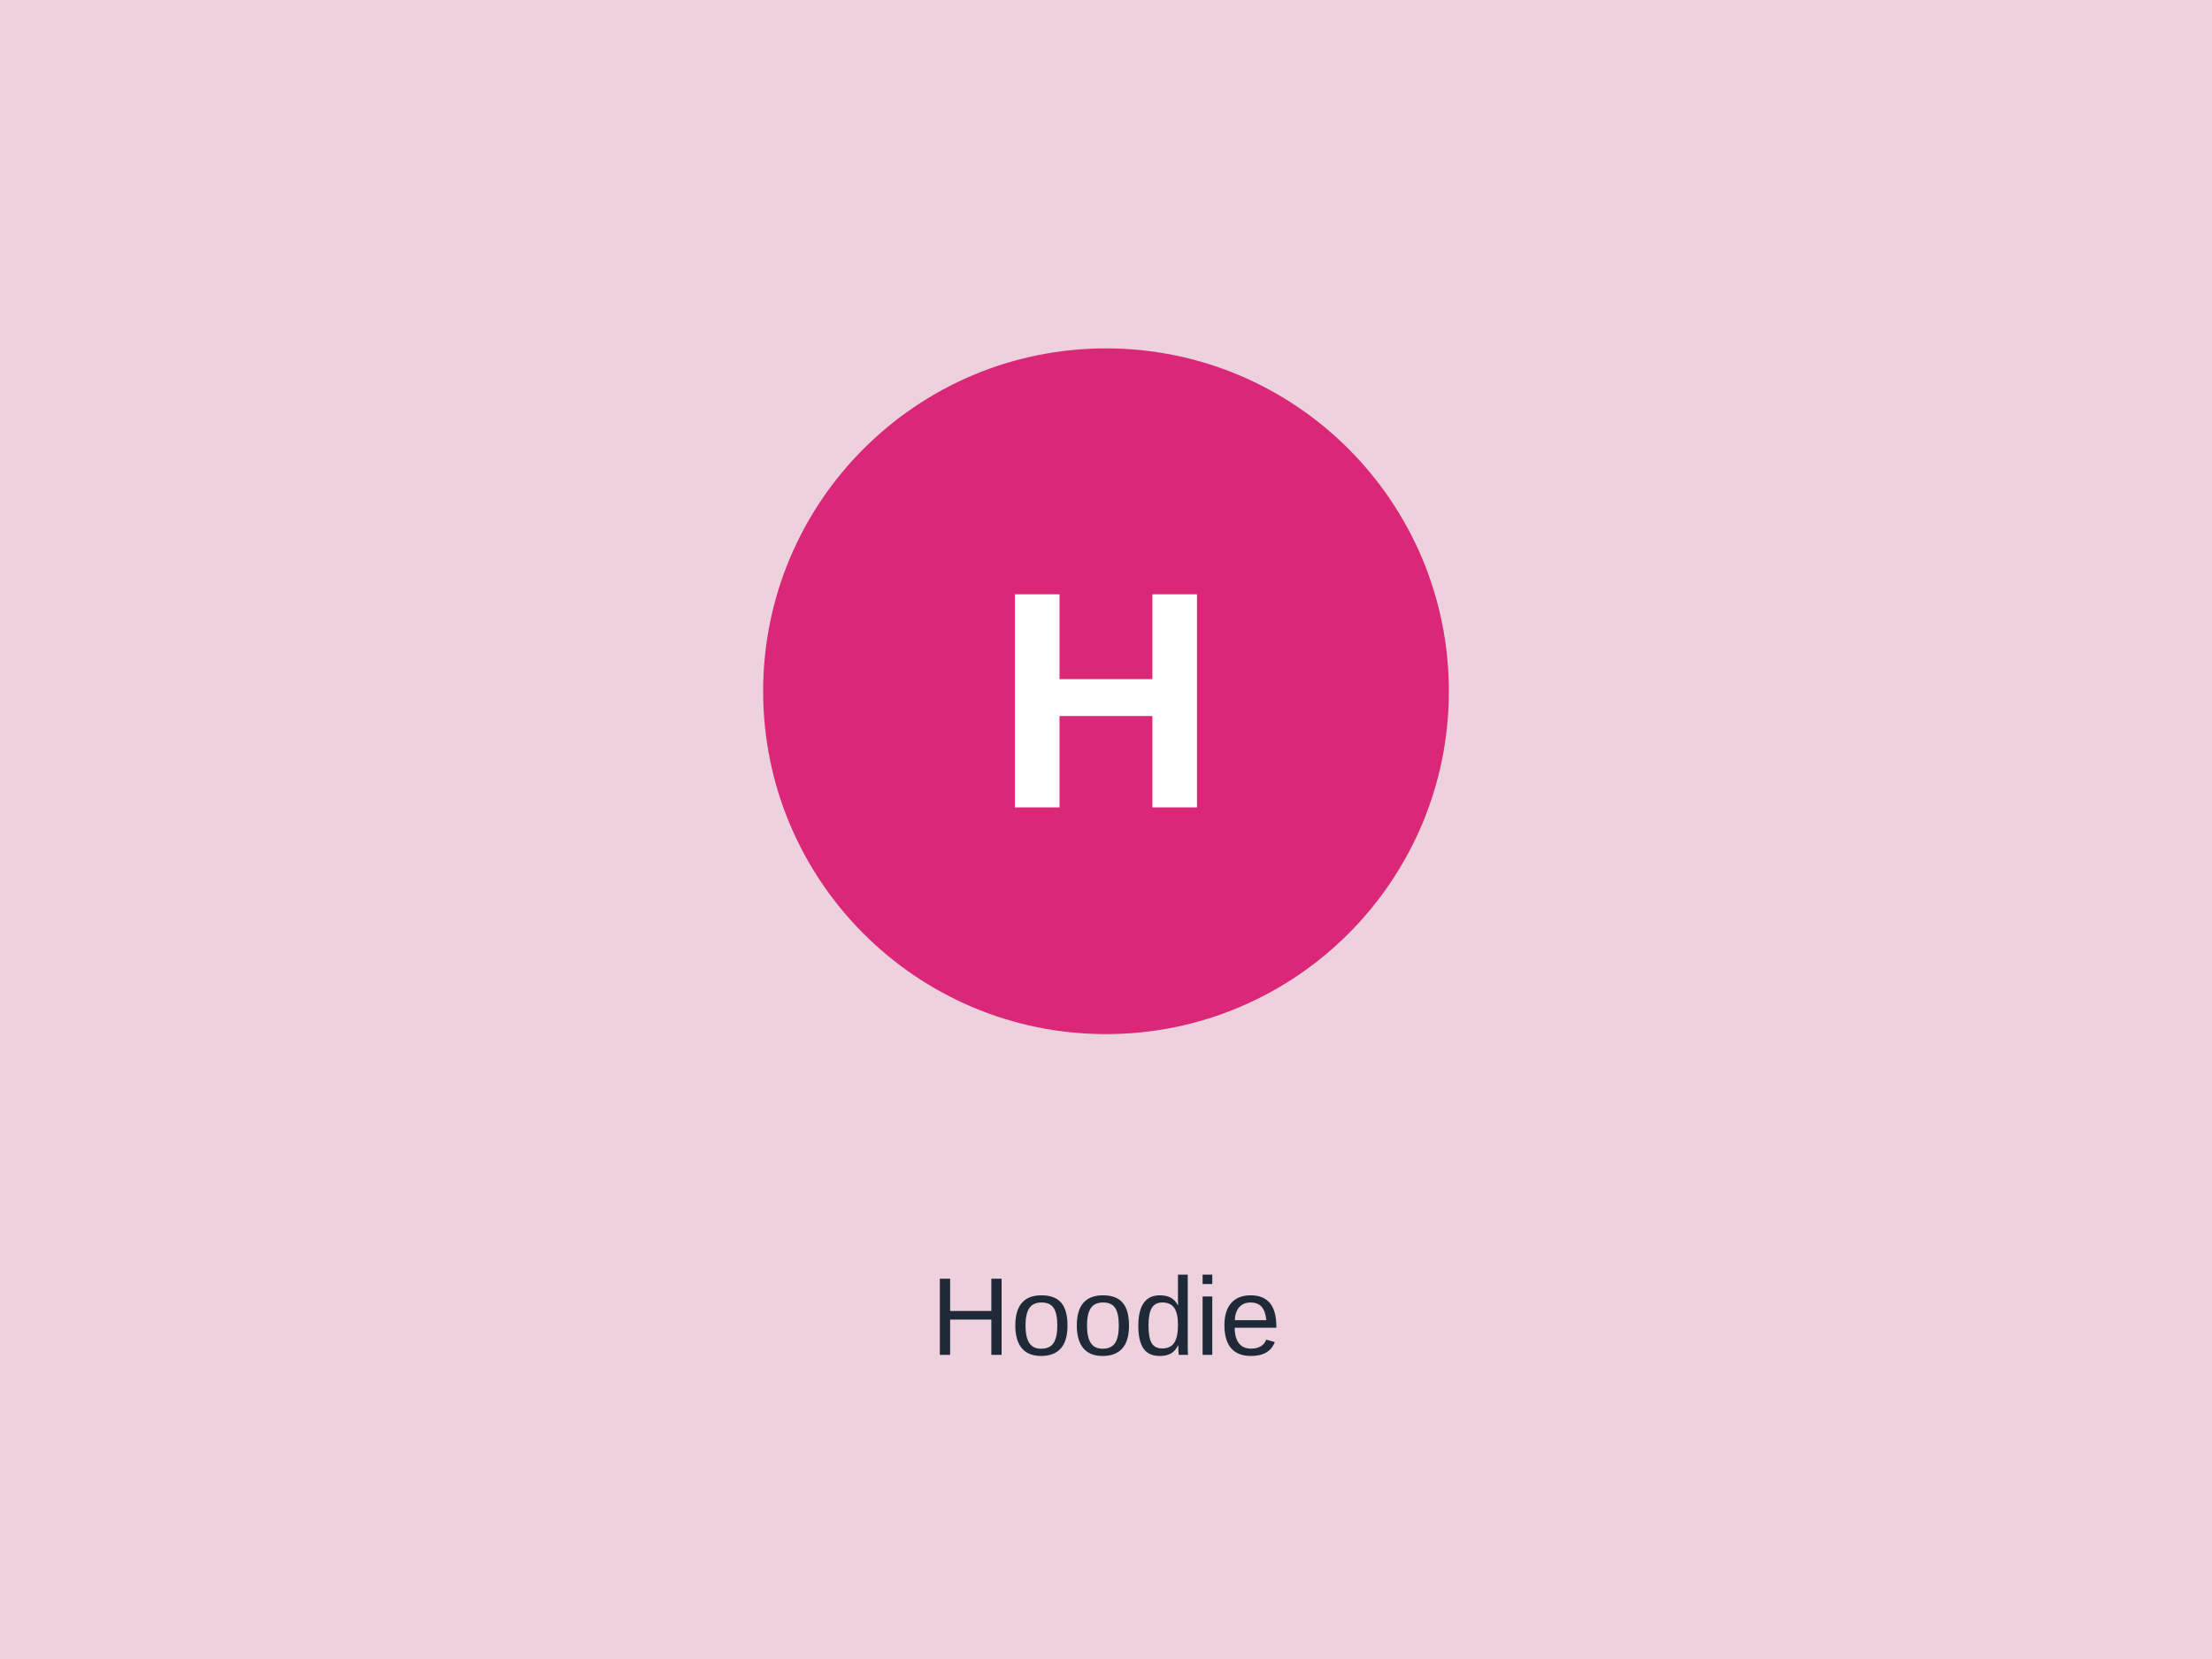
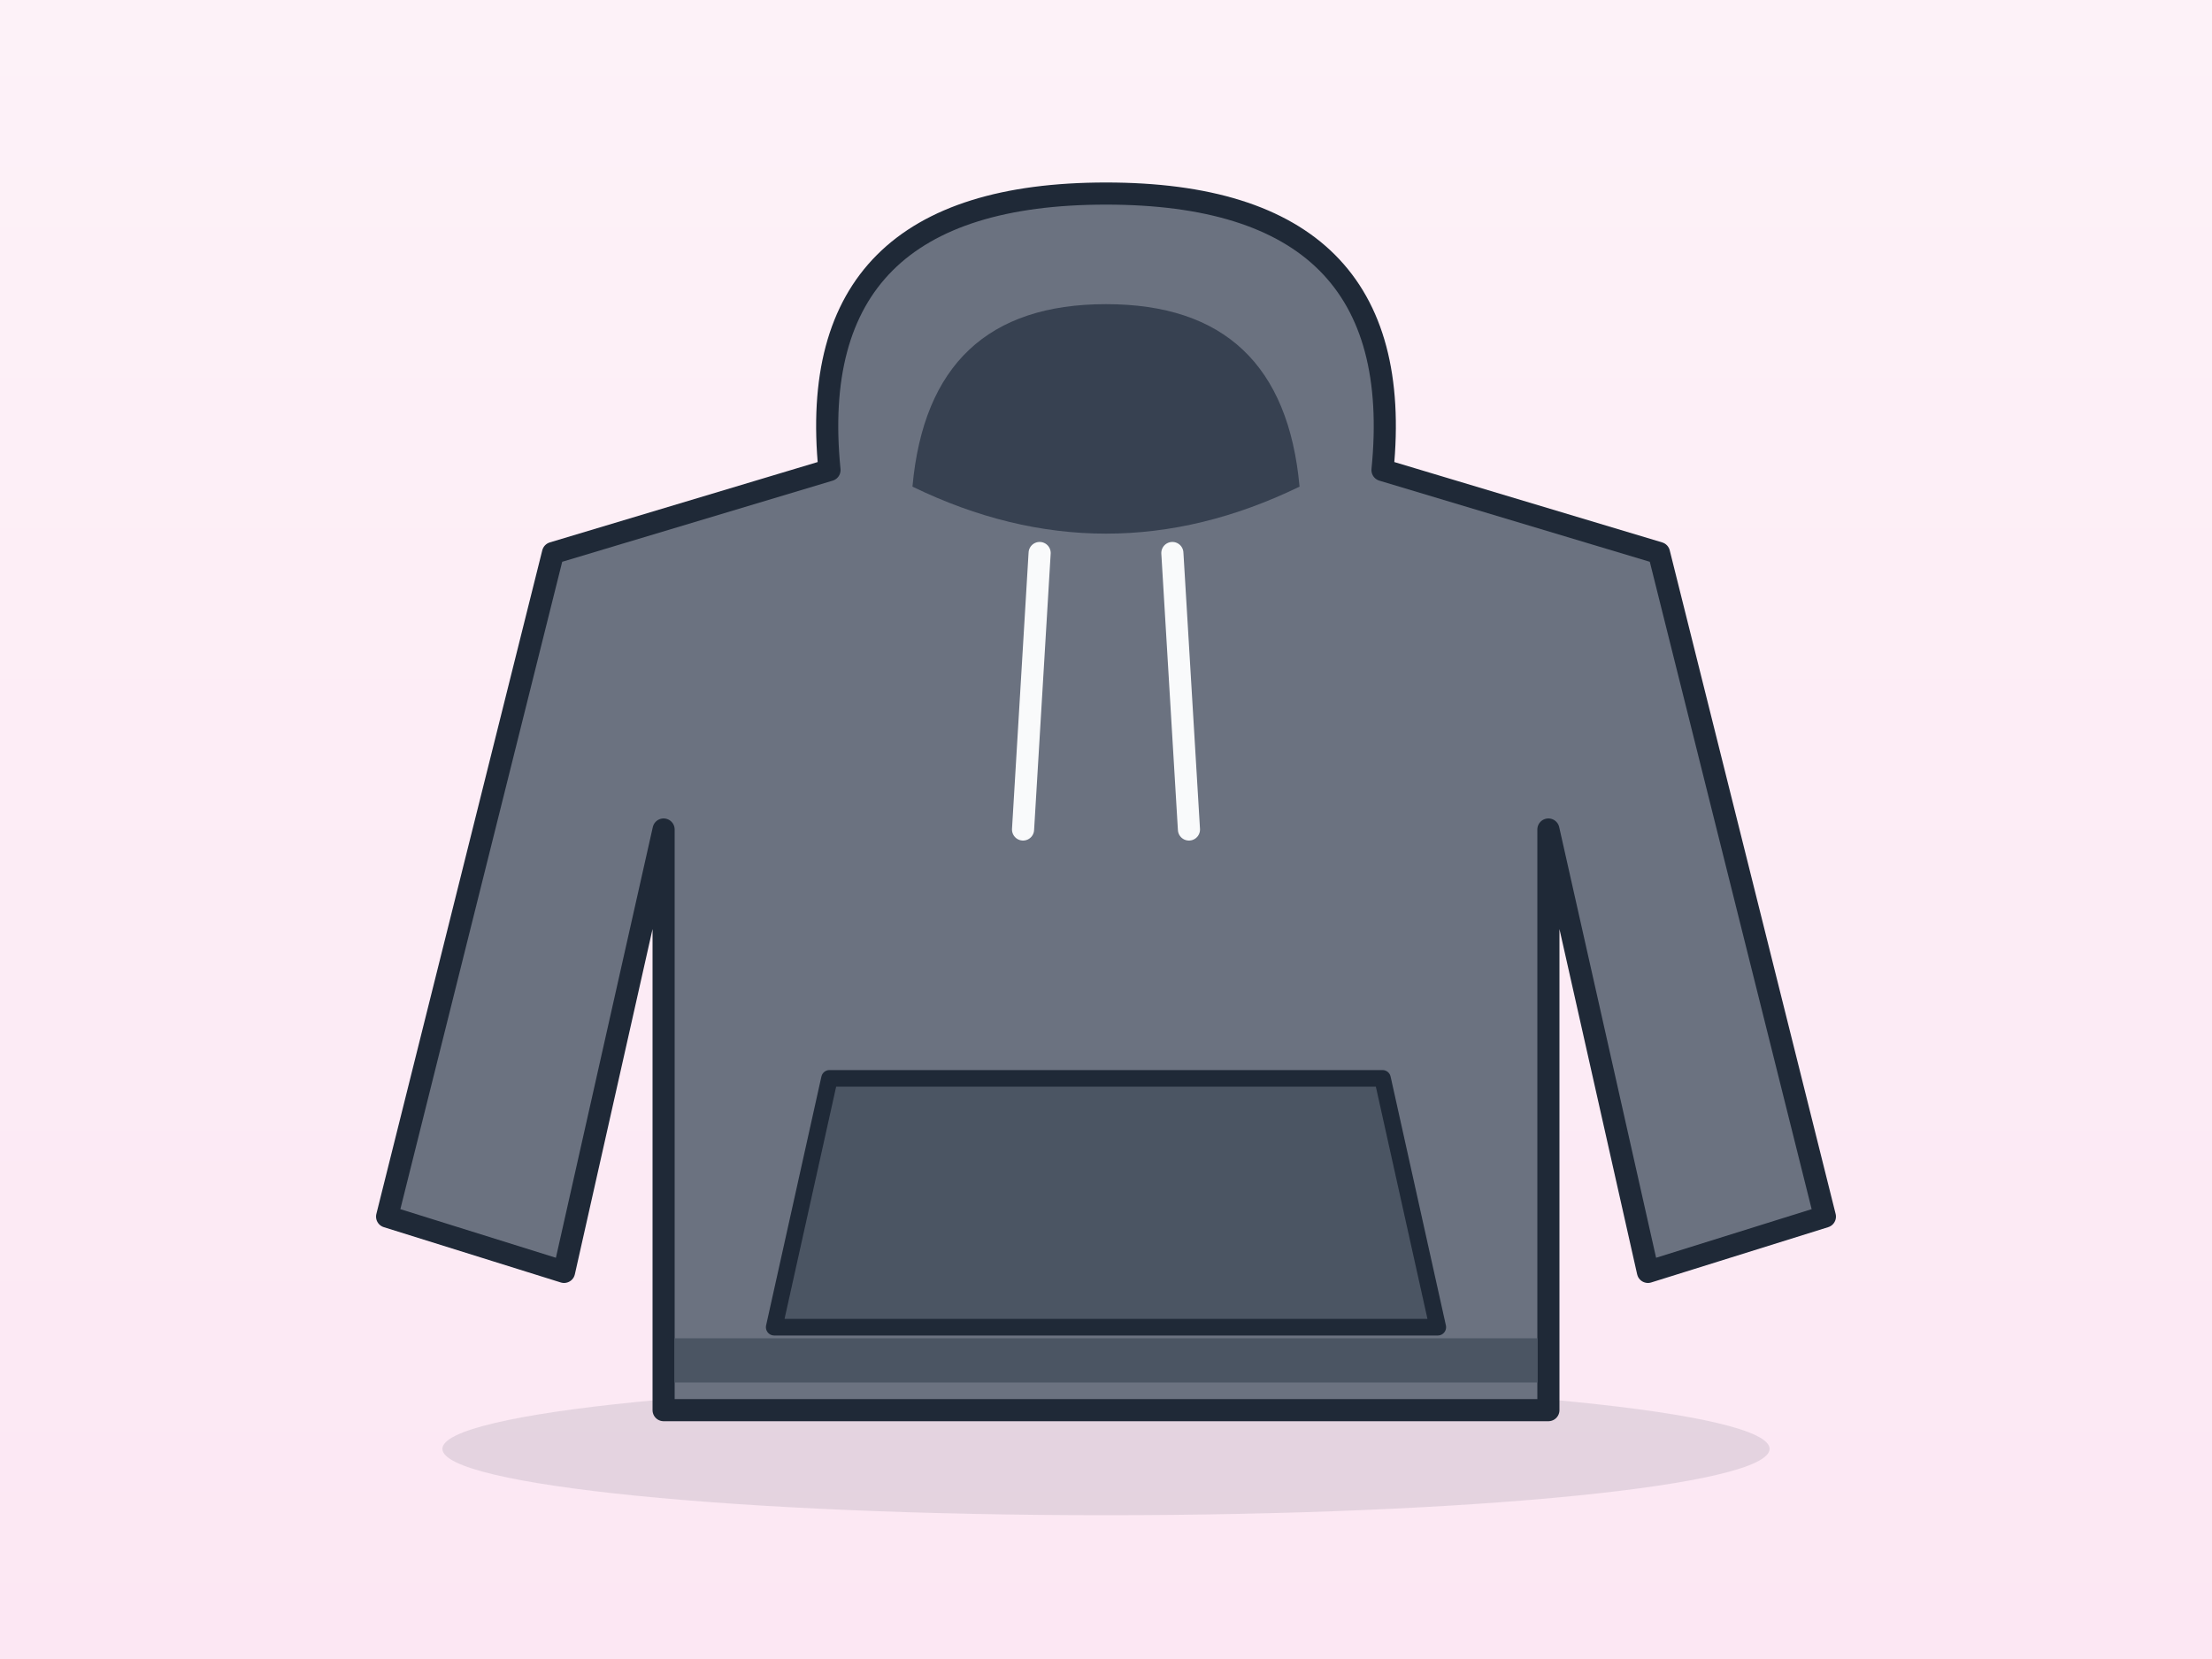
<svg xmlns="http://www.w3.org/2000/svg" width="400" height="300" viewBox="0 0 400 300" role="img" aria-label="Hoodie">
-   <rect width="400" height="300" fill="#db2777" opacity="0.15" />
-   <circle cx="200" cy="125" r="62" fill="#db2777" />
-   <text x="200" y="146" font-family="Arial, Helvetica, sans-serif" font-size="56" font-weight="700" fill="#ffffff" text-anchor="middle">H</text>
-   <text x="200" y="245" font-family="Arial, Helvetica, sans-serif" font-size="20" fill="#1f2937" text-anchor="middle">Hoodie</text>
+   <defs>
+     <linearGradient id="bg" x1="0" y1="0" x2="0" y2="1">
+       <stop offset="0" stop-color="#fdf2f8" />
+       <stop offset="1" stop-color="#fce7f3" />
+     </linearGradient>
+   </defs>
+   <rect width="400" height="300" fill="url(#bg)" />
+   <ellipse cx="200" cy="262" rx="120" ry="12" fill="#0f172a" opacity="0.10" />
+   <path d="M150 85 Q145 35 200 35 Q255 35 250 85 L300 100 L330 220 L298 230 L280 150 L280 255 L120 255 L120 150 L102 230 L70 220 L100 100 Z" fill="#6b7280" stroke="#1f2937" stroke-width="4" stroke-linejoin="round" />
+   <path d="M165 88 Q168 55 200 55 Q232 55 235 88 Q200 105 165 88 Z" fill="#374151" />
+   <path d="M188 100 L185 150 M212 100 L215 150" stroke="#f9fafb" stroke-width="4" stroke-linecap="round" />
+   <path d="M150 195 H250 L260 240 H140 Z" fill="#4b5563" stroke="#1f2937" stroke-width="3" stroke-linejoin="round" />
+   <path d="M122 246 H278" stroke="#4b5563" stroke-width="8" />
</svg>
